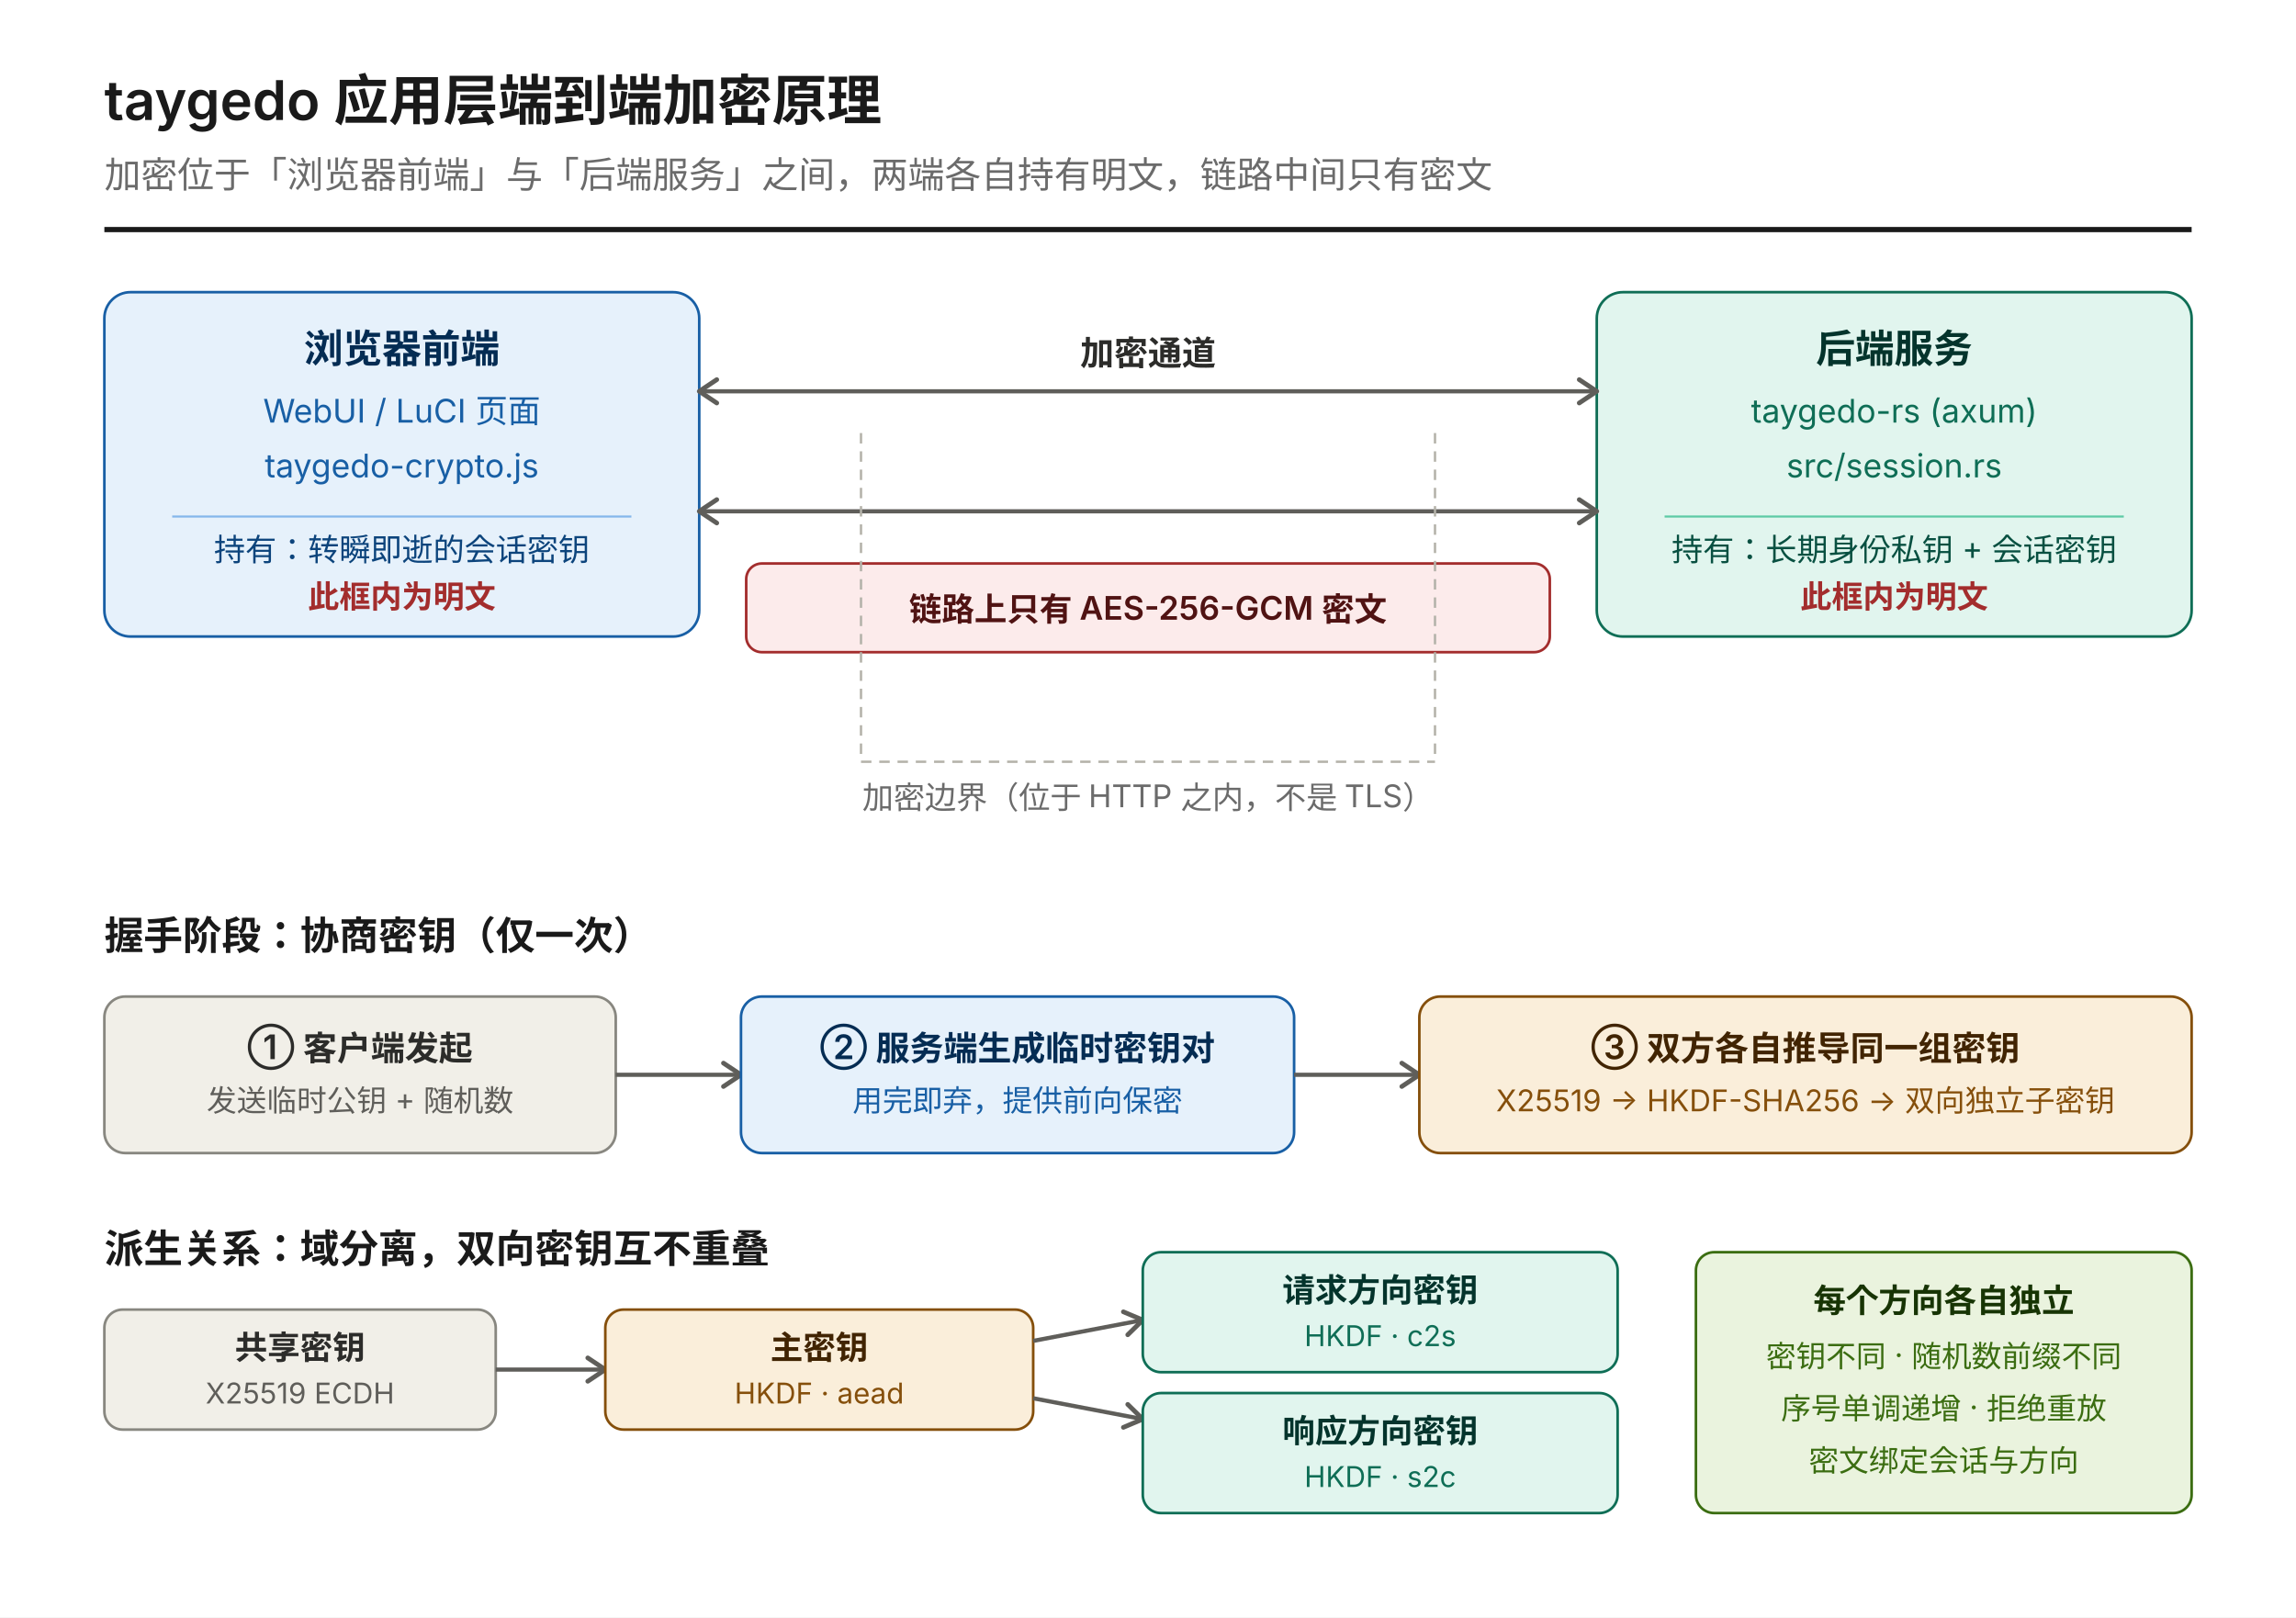
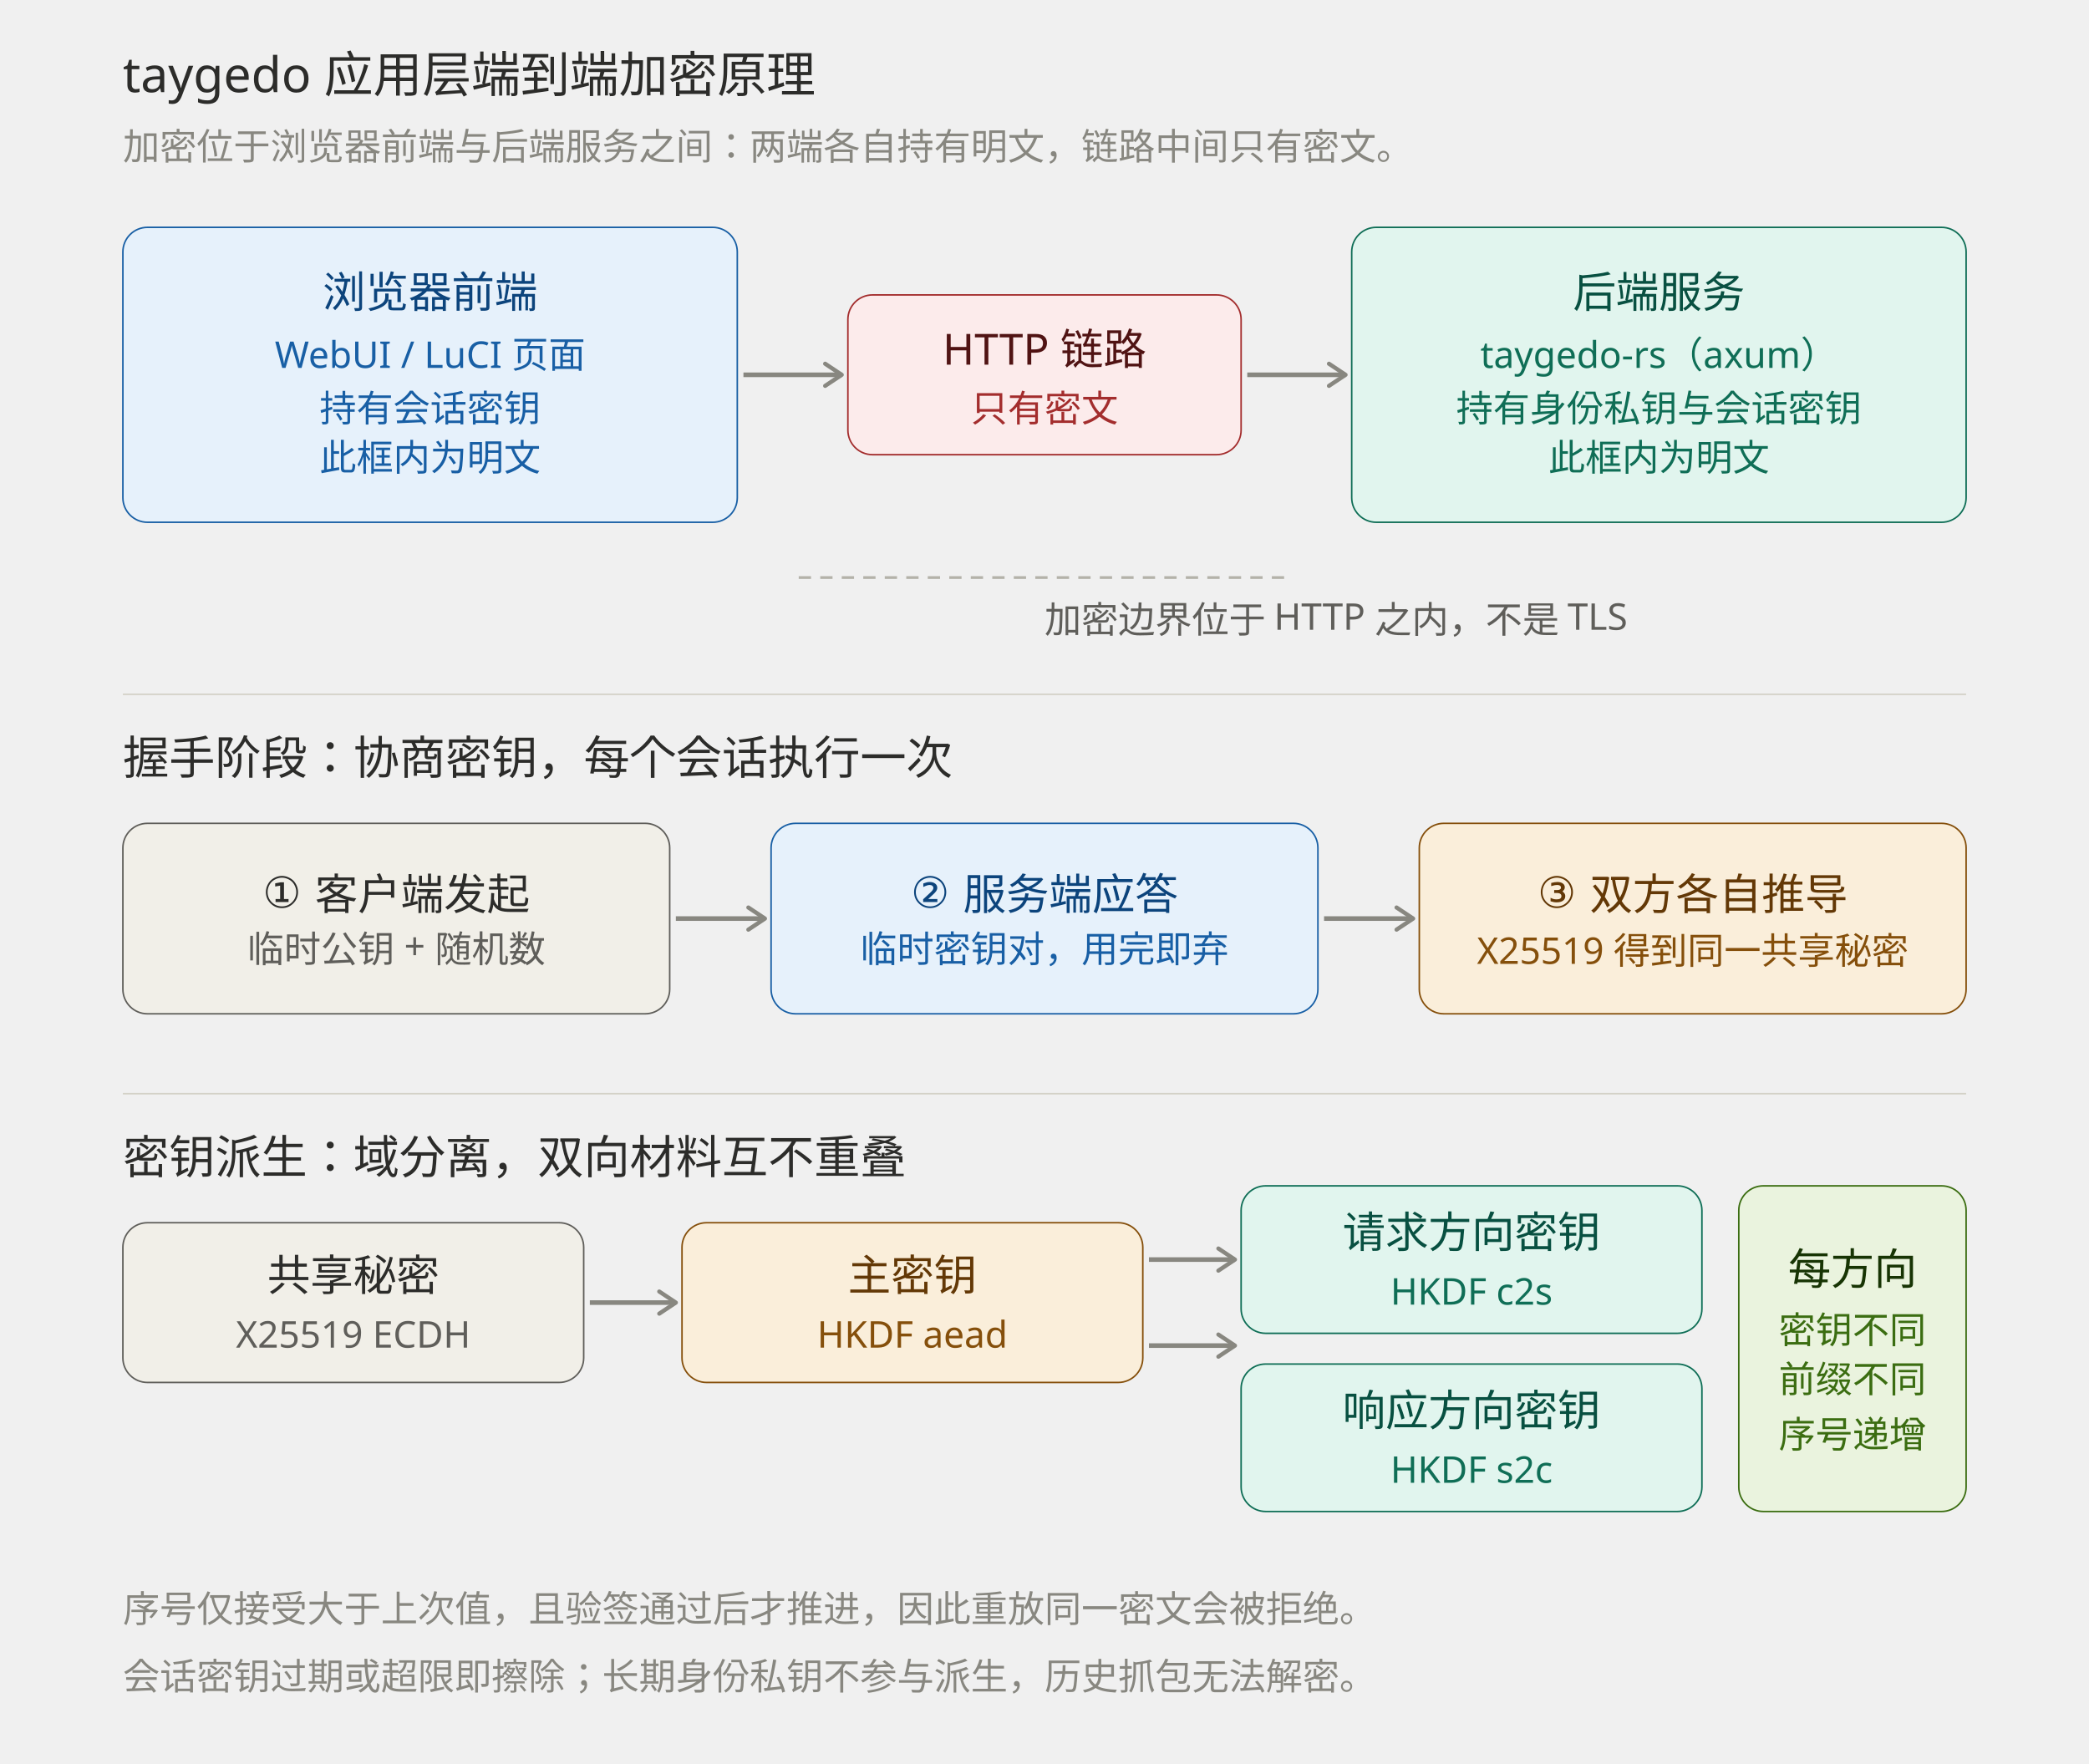
- <svg xmlns="http://www.w3.org/2000/svg" viewBox="0 0 880 620" width="880" height="620" font-family="-apple-system, BlinkMacSystemFont, 'Segoe UI', 'PingFang SC', 'Hiragino Sans GB', 'Microsoft YaHei', sans-serif">
+ <svg xmlns="http://www.w3.org/2000/svg" viewBox="0 0 680 574" width="100%" role="img">
+   <style>
+ text{font-family:'PingFang SC','Microsoft YaHei','Noto Sans SC','Hiragino Sans GB',sans-serif}
+ @media (prefers-color-scheme: dark){
+ g.s-blue&gt;rect,g.s-blue&gt;circle,g.s-blue&gt;polygon{fill:#042C53;stroke:#85B7EB}
+ g.s-blue&gt;text{fill:#B5D4F4}
+ g.s-teal&gt;rect,g.s-teal&gt;circle,g.s-teal&gt;polygon{fill:#04342C;stroke:#5DCAA5}
+ g.s-teal&gt;text{fill:#9FE1CB}
+ g.s-amber&gt;rect,g.s-amber&gt;circle,g.s-amber&gt;polygon{fill:#412402;stroke:#EF9F27}
+ g.s-amber&gt;text{fill:#FAC775}
+ g.s-purple&gt;rect,g.s-purple&gt;circle,g.s-purple&gt;polygon{fill:#26215C;stroke:#AFA9EC}
+ g.s-purple&gt;text{fill:#CECBF6}
+ g.s-coral&gt;rect,g.s-coral&gt;circle,g.s-coral&gt;polygon{fill:#4A1B0C;stroke:#F0997B}
+ g.s-coral&gt;text{fill:#F5C4B3}
+ g.s-gray&gt;rect,g.s-gray&gt;circle,g.s-gray&gt;polygon{fill:#2C2C2A;stroke:#B4B2A9}
+ g.s-gray&gt;text{fill:#D3D1C7}
+ g.s-red&gt;rect,g.s-red&gt;circle,g.s-red&gt;polygon{fill:#501313;stroke:#F09595}
+ g.s-red&gt;text{fill:#F7C1C1}
+ g.s-green&gt;rect,g.s-green&gt;circle,g.s-green&gt;polygon{fill:#173404;stroke:#97C459}
+ g.s-green&gt;text{fill:#C0DD97}
+ g.s-pink&gt;rect,g.s-pink&gt;circle,g.s-pink&gt;polygon{fill:#4B1528;stroke:#ED93B1}
+ g.s-pink&gt;text{fill:#F4C0D1}
+ g.s-neutral&gt;rect{fill:#2C2C2A;stroke:#B4B2A9}
+ g.s-neutral&gt;text{fill:#D3D1C7}
+ g.s-t1&gt;text{fill:#F1EFE8}
+ g.s-t2&gt;text{fill:#B4B2A9}
+ g.s-t3&gt;text{fill:#888780}
+ g.s-ln&gt;line,g.s-ln&gt;path{stroke:#B4B2A9}
+ g.s-div&gt;line{stroke:#444441}
+ }
+ </style>
  <defs>
-     <marker id="ar" viewBox="0 0 10 10" refX="8" refY="5" markerWidth="7" markerHeight="7" orient="auto-start-reverse">
-       <path d="M2 1L8 5L2 9" fill="none" stroke="#5f5e5a" stroke-width="1.6" stroke-linecap="round" stroke-linejoin="round" />
+     <marker id="ah" viewBox="0 0 10 10" refX="8" refY="5" markerWidth="6" markerHeight="6" orient="auto-start-reverse">
+       <path d="M2 1L8 5L2 9" fill="none" stroke="#888780" stroke-width="1.5" stroke-linecap="round" stroke-linejoin="round" />
    </marker>
-     <marker id="ar-red" viewBox="0 0 10 10" refX="8" refY="5" markerWidth="7" markerHeight="7" orient="auto-start-reverse">
-       <path d="M2 1L8 5L2 9" fill="none" stroke="#a32d2d" stroke-width="1.6" stroke-linecap="round" stroke-linejoin="round" />
-     </marker>
-     <marker id="ar-green" viewBox="0 0 10 10" refX="8" refY="5" markerWidth="7" markerHeight="7" orient="auto-start-reverse">
-       <path d="M2 1L8 5L2 9" fill="none" stroke="#0f6e56" stroke-width="1.6" stroke-linecap="round" stroke-linejoin="round" />
+     <marker id="ah2" viewBox="0 0 10 10" refX="8" refY="5" markerWidth="6" markerHeight="6" orient="auto-start-reverse">
+       <path d="M2 1L8 5L2 9" fill="none" stroke="#D85A30" stroke-width="1.5" stroke-linecap="round" stroke-linejoin="round" />
    </marker>
  </defs>
-   <rect width="880" height="620" fill="#ffffff" />
-   <text x="40" y="46" font-size="21" font-weight="600" fill="#1a1a1a">taygedo 应用层端到端加密原理</text>
-   <text x="40" y="72" font-size="14" fill="#6b6b6b">加密位于「浏览器前端」与「后端服务」之间，两端各自持有明文，链路中间只有密文</text>
-   <line x1="40" y1="88" x2="840" y2="88" stroke="#1a1a1a" stroke-width="2" />
-   <rect x="40" y="112" width="228" height="132" rx="10" fill="#e6f1fb" stroke="#185fa5" stroke-width="1" />
-   <text x="154" y="139" text-anchor="middle" font-size="15" font-weight="600" fill="#042c53">浏览器前端</text>
-   <text x="154" y="162" text-anchor="middle" font-size="12.5" fill="#185fa5">WebUI / LuCI 页面</text>
-   <text x="154" y="183" text-anchor="middle" font-size="12.5" fill="#185fa5">taygedo-crypto.js</text>
-   <line x1="66" y1="198" x2="242" y2="198" stroke="#85b7eb" stroke-width="0.8" />
-   <text x="154" y="215" text-anchor="middle" font-size="12" fill="#0c447c">持有：转瞬即逝的会话密钥</text>
-   <text x="154" y="233" text-anchor="middle" font-size="12" font-weight="600" fill="#a32d2d">此框内为明文</text>
-   <rect x="612" y="112" width="228" height="132" rx="10" fill="#e1f5ee" stroke="#0f6e56" stroke-width="1" />
-   <text x="726" y="139" text-anchor="middle" font-size="15" font-weight="600" fill="#04342c">后端服务</text>
-   <text x="726" y="162" text-anchor="middle" font-size="12.5" fill="#0f6e56">taygedo-rs (axum)</text>
-   <text x="726" y="183" text-anchor="middle" font-size="12.5" fill="#0f6e56">src/session.rs</text>
-   <line x1="638" y1="198" x2="814" y2="198" stroke="#5dcaa5" stroke-width="0.8" />
-   <text x="726" y="215" text-anchor="middle" font-size="12" fill="#085041">持有：长期身份私钥 + 会话密钥</text>
-   <text x="726" y="233" text-anchor="middle" font-size="12" font-weight="600" fill="#a32d2d">此框内为明文</text>
-   <line x1="268" y1="150" x2="612" y2="150" stroke="#5f5e5a" stroke-width="1.6" marker-end="url(#ar)" marker-start="url(#ar)" />
-   <text x="440" y="140" text-anchor="middle" font-size="13" font-weight="600" fill="#2c2c2a">加密通道</text>
-   <line x1="268" y1="196" x2="612" y2="196" stroke="#5f5e5a" stroke-width="1.6" marker-end="url(#ar)" marker-start="url(#ar)" />
-   <rect x="286" y="216" width="308" height="34" rx="6" fill="#fcebeb" stroke="#a32d2d" stroke-width="1" />
-   <text x="440" y="238" text-anchor="middle" font-size="12.5" font-weight="600" fill="#501313">链路上只有 AES-256-GCM 密文</text>
-   <line x1="330" y1="166" x2="330" y2="292" stroke="#b4b2a9" stroke-width="0.9" stroke-dasharray="4 3" />
-   <line x1="550" y1="166" x2="550" y2="292" stroke="#b4b2a9" stroke-width="0.9" stroke-dasharray="4 3" />
-   <line x1="330" y1="292" x2="550" y2="292" stroke="#b4b2a9" stroke-width="0.9" stroke-dasharray="4 3" />
-   <text x="440" y="310" text-anchor="middle" font-size="12" fill="#6b6b6b">加密边界（位于 HTTP 之内，不是 TLS）</text>
-   <text x="40" y="364" font-size="15" font-weight="600" fill="#1a1a1a">握手阶段：协商密钥（仅一次）</text>
-   <rect x="40" y="382" width="196" height="60" rx="8" fill="#f1efe8" stroke="#888780" stroke-width="1" />
-   <text x="138" y="406" text-anchor="middle" font-size="13" font-weight="600" fill="#2c2c2a">① 客户端发起</text>
-   <text x="138" y="426" text-anchor="middle" font-size="11.5" fill="#5f5e5a">发送临时公钥 + 随机数</text>
-   <line x1="236" y1="412" x2="284" y2="412" stroke="#5f5e5a" stroke-width="1.6" marker-end="url(#ar)" />
-   <rect x="284" y="382" width="212" height="60" rx="8" fill="#e6f1fb" stroke="#185fa5" stroke-width="1" />
-   <text x="390" y="406" text-anchor="middle" font-size="13" font-weight="600" fill="#042c53">② 服务端生成临时密钥对</text>
-   <text x="390" y="426" text-anchor="middle" font-size="11.5" fill="#185fa5">用完即弃，提供前向保密</text>
-   <line x1="496" y1="412" x2="544" y2="412" stroke="#5f5e5a" stroke-width="1.6" marker-end="url(#ar)" />
-   <rect x="544" y="382" width="296" height="60" rx="8" fill="#faeeda" stroke="#854f0b" stroke-width="1" />
-   <text x="692" y="406" text-anchor="middle" font-size="13" font-weight="600" fill="#412402">③ 双方各自推导同一组密钥</text>
-   <text x="692" y="426" text-anchor="middle" font-size="11.5" fill="#854f0b">X25519 → HKDF-SHA256 → 双向独立子密钥</text>
-   <text x="40" y="484" font-size="15" font-weight="600" fill="#1a1a1a">派生关系：域分离，双向密钥互不重叠</text>
-   <rect x="40" y="502" width="150" height="46" rx="7" fill="#f1efe8" stroke="#888780" stroke-width="1" />
-   <text x="115" y="521" text-anchor="middle" font-size="12.5" font-weight="600" fill="#2c2c2a">共享密钥</text>
-   <text x="115" y="538" text-anchor="middle" font-size="11" fill="#5f5e5a">X25519 ECDH</text>
-   <line x1="190" y1="525" x2="232" y2="525" stroke="#5f5e5a" stroke-width="1.6" marker-end="url(#ar)" />
-   <rect x="232" y="502" width="164" height="46" rx="7" fill="#faeeda" stroke="#854f0b" stroke-width="1" />
-   <text x="314" y="521" text-anchor="middle" font-size="12.5" font-weight="600" fill="#412402">主密钥</text>
-   <text x="314" y="538" text-anchor="middle" font-size="11" fill="#854f0b">HKDF · aead</text>
-   <line x1="396" y1="514" x2="438" y2="506" stroke="#5f5e5a" stroke-width="1.6" marker-end="url(#ar)" />
-   <line x1="396" y1="536" x2="438" y2="544" stroke="#5f5e5a" stroke-width="1.6" marker-end="url(#ar)" />
-   <rect x="438" y="480" width="182" height="46" rx="7" fill="#e1f5ee" stroke="#0f6e56" stroke-width="1" />
-   <text x="529" y="499" text-anchor="middle" font-size="12.5" font-weight="600" fill="#04342c">请求方向密钥</text>
-   <text x="529" y="516" text-anchor="middle" font-size="11" fill="#0f6e56">HKDF · c2s</text>
-   <rect x="438" y="534" width="182" height="46" rx="7" fill="#e1f5ee" stroke="#0f6e56" stroke-width="1" />
-   <text x="529" y="553" text-anchor="middle" font-size="12.5" font-weight="600" fill="#04342c">响应方向密钥</text>
-   <text x="529" y="570" text-anchor="middle" font-size="11" fill="#0f6e56">HKDF · s2c</text>
-   <rect x="650" y="480" width="190" height="100" rx="7" fill="#eaf3de" stroke="#3b6d11" stroke-width="1" />
-   <text x="745" y="503" text-anchor="middle" font-size="12.5" font-weight="600" fill="#173404">每个方向各自独立</text>
-   <text x="745" y="524" text-anchor="middle" font-size="11.5" fill="#3b6d11">密钥不同 · 随机数前缀不同</text>
-   <text x="745" y="544" text-anchor="middle" font-size="11.5" fill="#3b6d11">序号单调递增 · 拒绝重放</text>
-   <text x="745" y="564" text-anchor="middle" font-size="11.5" fill="#3b6d11">密文绑定会话与方向</text>
+   <g class="s-t1">
+     <text x="40" y="30" font-size="16" font-weight="500" fill="#2C2C2A">taygedo 应用层端到端加密原理</text>
+   </g>
+   <g class="s-t3">
+     <text x="40" y="52" font-size="12" fill="#888780">加密位于浏览器前端与后端服务之间：两端各自持有明文，链路中间只有密文。</text>
+   </g>
+   <g class="s-blue">
+     <rect x="40" y="74" width="200" height="96" rx="8" fill="#E6F1FB" stroke="#185FA5" stroke-width="0.5" />
+     <text x="140" y="94" font-size="14" font-weight="500" fill="#0C447C" text-anchor="middle" dominant-baseline="central">浏览器前端</text>
+     <text x="140" y="114" font-size="12" fill="#185FA5" text-anchor="middle" dominant-baseline="central">WebUI / LuCI 页面</text>
+     <text x="140" y="132" font-size="12" fill="#185FA5" text-anchor="middle" dominant-baseline="central">持有会话密钥</text>
+     <text x="140" y="148" font-size="12" fill="#185FA5" text-anchor="middle" dominant-baseline="central">此框内为明文</text>
+   </g>
+   <g class="s-teal">
+     <rect x="440" y="74" width="200" height="96" rx="8" fill="#E1F5EE" stroke="#0F6E56" stroke-width="0.5" />
+     <text x="540" y="94" font-size="14" font-weight="500" fill="#085041" text-anchor="middle" dominant-baseline="central">后端服务</text>
+     <text x="540" y="114" font-size="12" fill="#0F6E56" text-anchor="middle" dominant-baseline="central">taygedo-rs（axum）</text>
+     <text x="540" y="132" font-size="12" fill="#0F6E56" text-anchor="middle" dominant-baseline="central">持有身份私钥与会话密钥</text>
+     <text x="540" y="148" font-size="12" fill="#0F6E56" text-anchor="middle" dominant-baseline="central">此框内为明文</text>
+   </g>
+   <g class="s-red">
+     <rect x="276" y="96" width="128" height="52" rx="8" fill="#FCEBEB" stroke="#A32D2D" stroke-width="0.5" />
+     <text x="340" y="112" font-size="14" font-weight="500" fill="#501313" text-anchor="middle" dominant-baseline="central">HTTP 链路</text>
+     <text x="340" y="132" font-size="12" fill="#A32D2D" text-anchor="middle" dominant-baseline="central">只有密文</text>
+   </g>
+   <g class="s-ln">
+     <line x1="242" y1="122" x2="274" y2="122" stroke="#888780" stroke-width="1.5" marker-end="url(#ah)" />
+   </g>
+   <g class="s-ln">
+     <line x1="406" y1="122" x2="438" y2="122" stroke="#888780" stroke-width="1.5" marker-end="url(#ah)" />
+   </g>
+   <line class="s-ln" x1="260" y1="188" x2="420" y2="188" stroke="#B4B2A9" stroke-width="0.9" stroke-dasharray="4 3" />
+   <g class="s-t2">
+     <text x="340" y="206" font-size="12" fill="#5F5E5A">加密边界位于 HTTP 之内，不是 TLS</text>
+   </g>
+   <g class="s-div">
+     <line x1="40" y1="226" x2="640" y2="226" stroke="#D3D1C7" stroke-width="0.5" />
+   </g>
+   <g class="s-t1">
+     <text x="40" y="252" font-size="15" font-weight="500" fill="#2C2C2A">握手阶段：协商密钥，每个会话执行一次</text>
+   </g>
+   <g class="s-gray">
+     <rect x="40" y="268" width="178" height="62" rx="8" fill="#F1EFE8" stroke="#5F5E5A" stroke-width="0.5" />
+     <text x="129" y="288" font-size="14" font-weight="500" fill="#2C2C2A" text-anchor="middle" dominant-baseline="central">① 客户端发起</text>
+     <text x="129" y="308" font-size="12" fill="#5F5E5A" text-anchor="middle" dominant-baseline="central">临时公钥 + 随机数</text>
+   </g>
+   <g class="s-ln">
+     <line x1="220" y1="299" x2="249" y2="299" stroke="#888780" stroke-width="1.5" marker-end="url(#ah)" />
+   </g>
+   <g class="s-blue">
+     <rect x="251" y="268" width="178" height="62" rx="8" fill="#E6F1FB" stroke="#185FA5" stroke-width="0.5" />
+     <text x="340" y="288" font-size="14" font-weight="500" fill="#0C447C" text-anchor="middle" dominant-baseline="central">② 服务端应答</text>
+     <text x="340" y="308" font-size="12" fill="#185FA5" text-anchor="middle" dominant-baseline="central">临时密钥对，用完即弃</text>
+   </g>
+   <g class="s-ln">
+     <line x1="431" y1="299" x2="460" y2="299" stroke="#888780" stroke-width="1.5" marker-end="url(#ah)" />
+   </g>
+   <g class="s-amber">
+     <rect x="462" y="268" width="178" height="62" rx="8" fill="#FAEEDA" stroke="#854F0B" stroke-width="0.5" />
+     <text x="551" y="288" font-size="14" font-weight="500" fill="#633806" text-anchor="middle" dominant-baseline="central">③ 双方各自推导</text>
+     <text x="551" y="308" font-size="12" fill="#854F0B" text-anchor="middle" dominant-baseline="central">X25519 得到同一共享秘密</text>
+   </g>
+   <g class="s-div">
+     <line x1="40" y1="356" x2="640" y2="356" stroke="#D3D1C7" stroke-width="0.5" />
+   </g>
+   <g class="s-t1">
+     <text x="40" y="382" font-size="15" font-weight="500" fill="#2C2C2A">密钥派生：域分离，双向材料互不重叠</text>
+   </g>
+   <g class="s-gray">
+     <rect x="40" y="398" width="150" height="52" rx="8" fill="#F1EFE8" stroke="#5F5E5A" stroke-width="0.5" />
+     <text x="115" y="414" font-size="14" font-weight="500" fill="#2C2C2A" text-anchor="middle" dominant-baseline="central">共享秘密</text>
+     <text x="115" y="434" font-size="12" fill="#5F5E5A" text-anchor="middle" dominant-baseline="central">X25519 ECDH</text>
+   </g>
+   <g class="s-ln">
+     <line x1="192" y1="424" x2="220" y2="424" stroke="#888780" stroke-width="1.5" marker-end="url(#ah)" />
+   </g>
+   <g class="s-amber">
+     <rect x="222" y="398" width="150" height="52" rx="8" fill="#FAEEDA" stroke="#854F0B" stroke-width="0.5" />
+     <text x="297" y="414" font-size="14" font-weight="500" fill="#633806" text-anchor="middle" dominant-baseline="central">主密钥</text>
+     <text x="297" y="434" font-size="12" fill="#854F0B" text-anchor="middle" dominant-baseline="central">HKDF aead</text>
+   </g>
+   <g class="s-ln">
+     <line x1="374" y1="410" x2="402" y2="410" stroke="#888780" stroke-width="1.5" marker-end="url(#ah)" />
+   </g>
+   <g class="s-ln">
+     <line x1="374" y1="438" x2="402" y2="438" stroke="#888780" stroke-width="1.5" marker-end="url(#ah)" />
+   </g>
+   <g class="s-teal">
+     <rect x="404" y="386" width="150" height="48" rx="8" fill="#E1F5EE" stroke="#0F6E56" stroke-width="0.5" />
+     <text x="479" y="400" font-size="14" font-weight="500" fill="#085041" text-anchor="middle" dominant-baseline="central">请求方向密钥</text>
+     <text x="479" y="420" font-size="12" fill="#0F6E56" text-anchor="middle" dominant-baseline="central">HKDF c2s</text>
+   </g>
+   <g class="s-teal">
+     <rect x="404" y="444" width="150" height="48" rx="8" fill="#E1F5EE" stroke="#0F6E56" stroke-width="0.5" />
+     <text x="479" y="458" font-size="14" font-weight="500" fill="#085041" text-anchor="middle" dominant-baseline="central">响应方向密钥</text>
+     <text x="479" y="478" font-size="12" fill="#0F6E56" text-anchor="middle" dominant-baseline="central">HKDF s2c</text>
+   </g>
+   <g class="s-green">
+     <rect x="566" y="386" width="74" height="106" rx="8" fill="#EAF3DE" stroke="#3B6D11" stroke-width="0.5" />
+     <text x="603" y="412" font-size="14" font-weight="500" fill="#173404" text-anchor="middle" dominant-baseline="central">每方向</text>
+     <text x="603" y="432" font-size="12" fill="#3B6D11" text-anchor="middle" dominant-baseline="central">密钥不同</text>
+     <text x="603" y="448" font-size="12" fill="#3B6D11" text-anchor="middle" dominant-baseline="central">前缀不同</text>
+     <text x="603" y="466" font-size="12" fill="#3B6D11" text-anchor="middle" dominant-baseline="central">序号递增</text>
+   </g>
+   <g class="s-t3">
+     <text x="40" y="528" font-size="12" fill="#888780">序号仅接受大于上次值，且验签通过后才推进，因此重放同一密文会被拒绝。</text>
+   </g>
+   <g class="s-t3">
+     <text x="40" y="550" font-size="12" fill="#888780">会话密钥过期或超限即擦除；长期身份私钥不参与派生，历史抓包无法解密。</text>
+   </g>
</svg>
